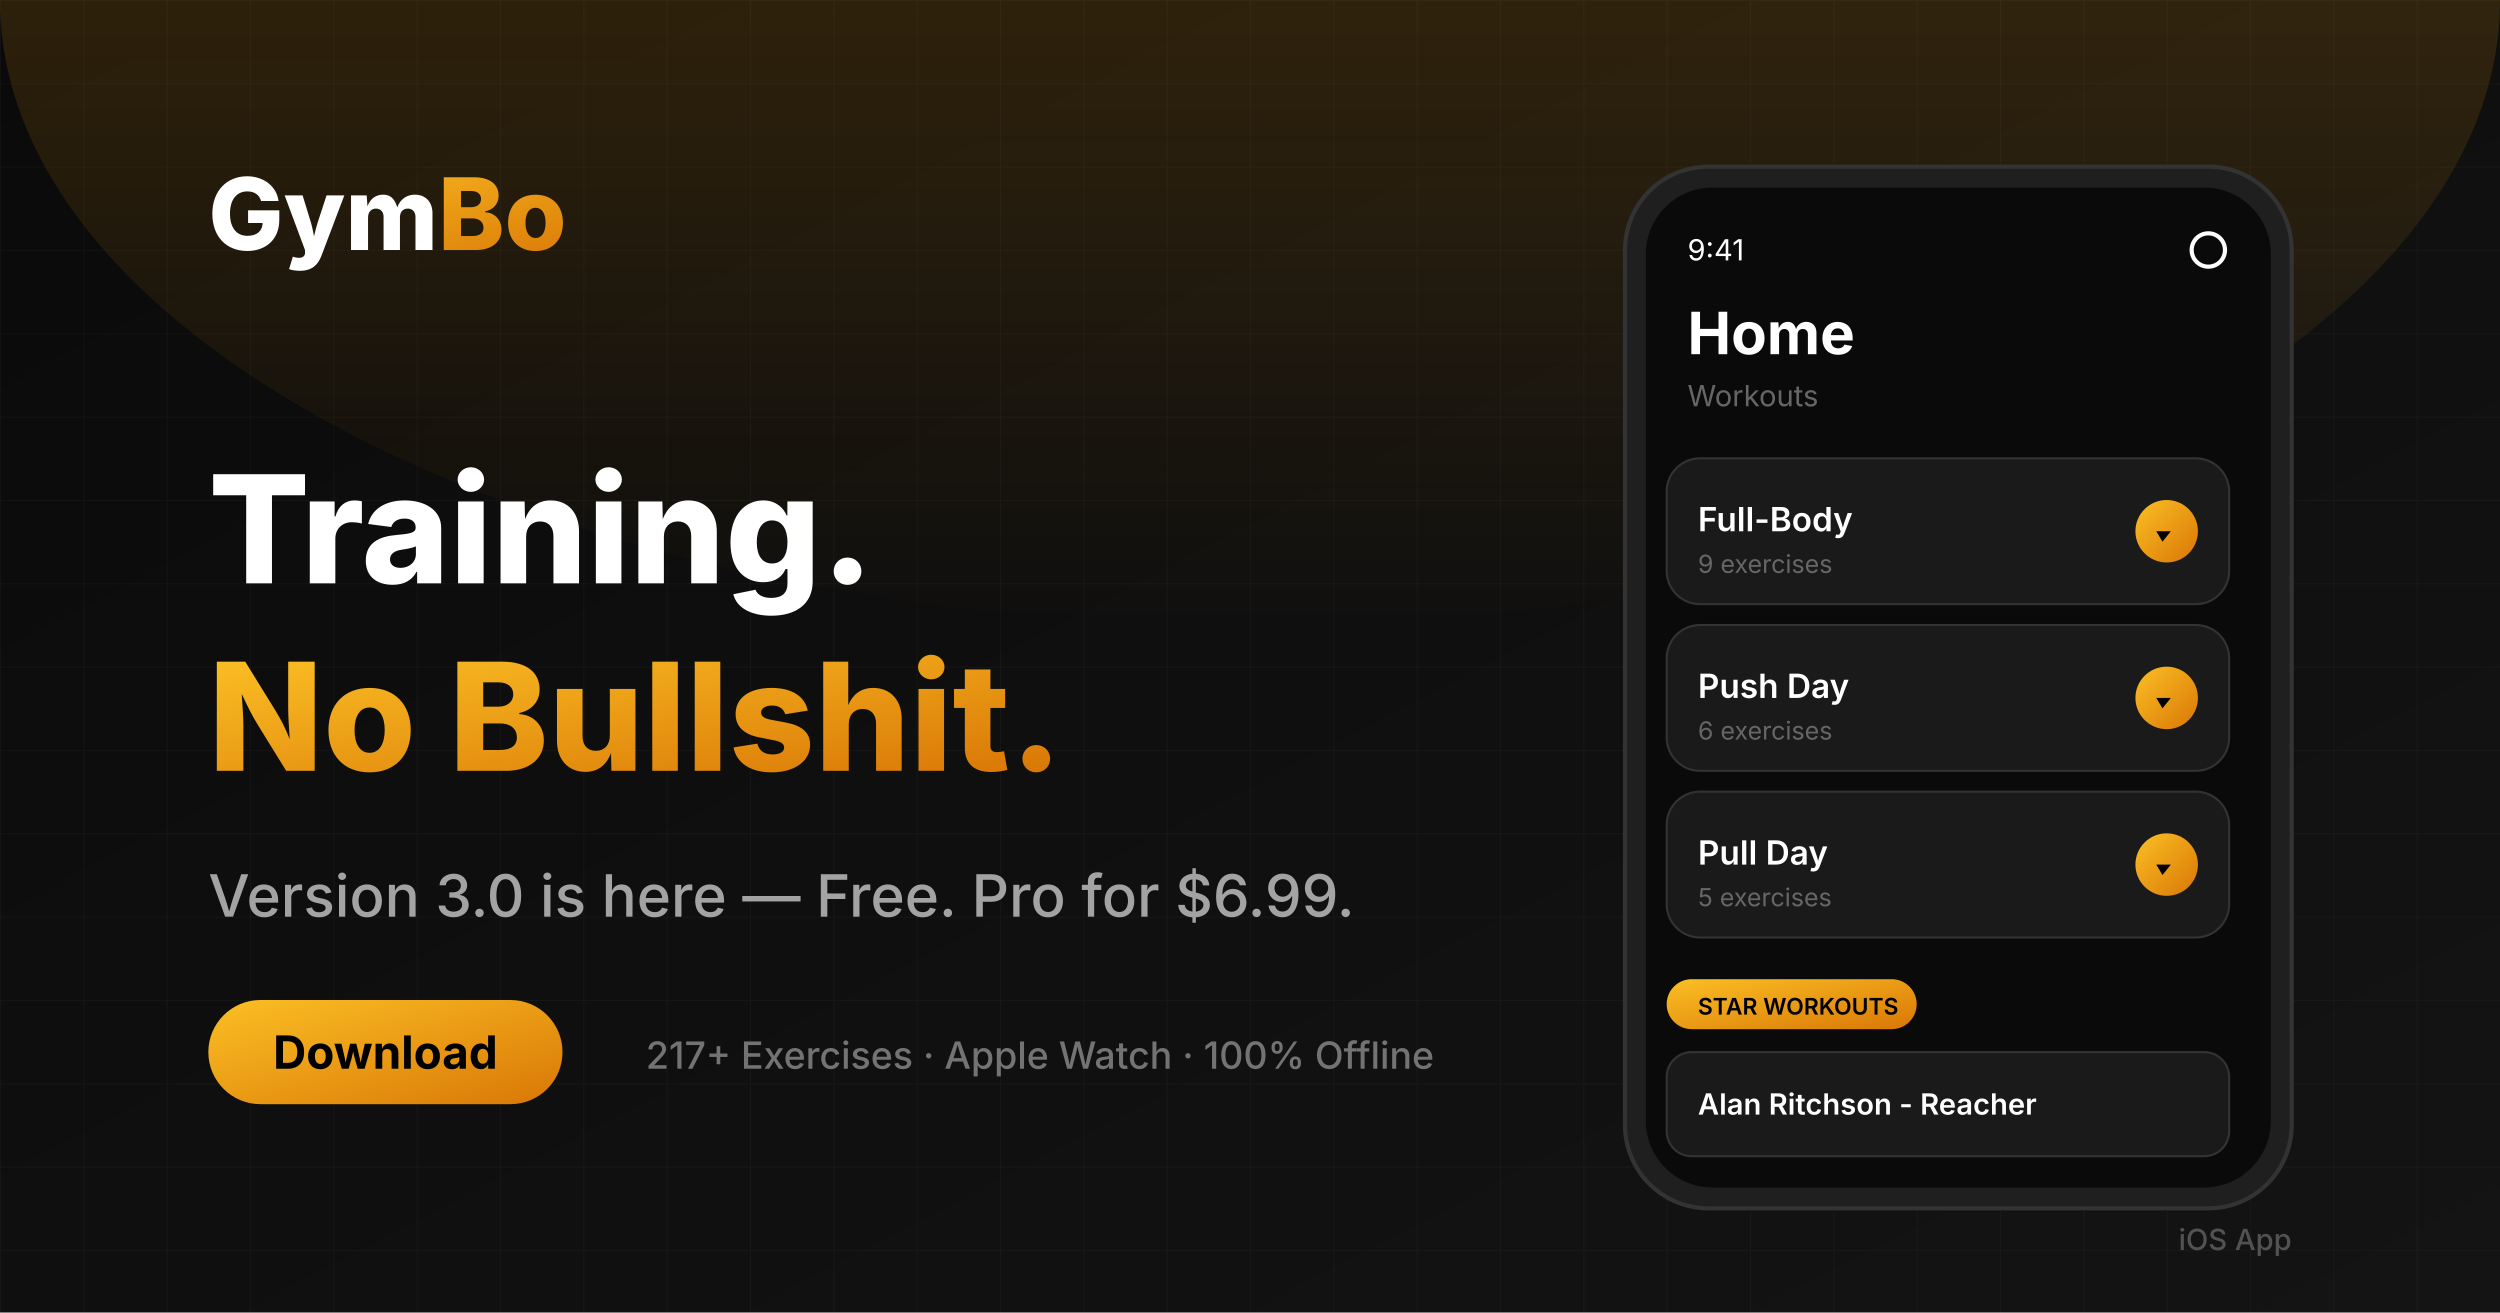
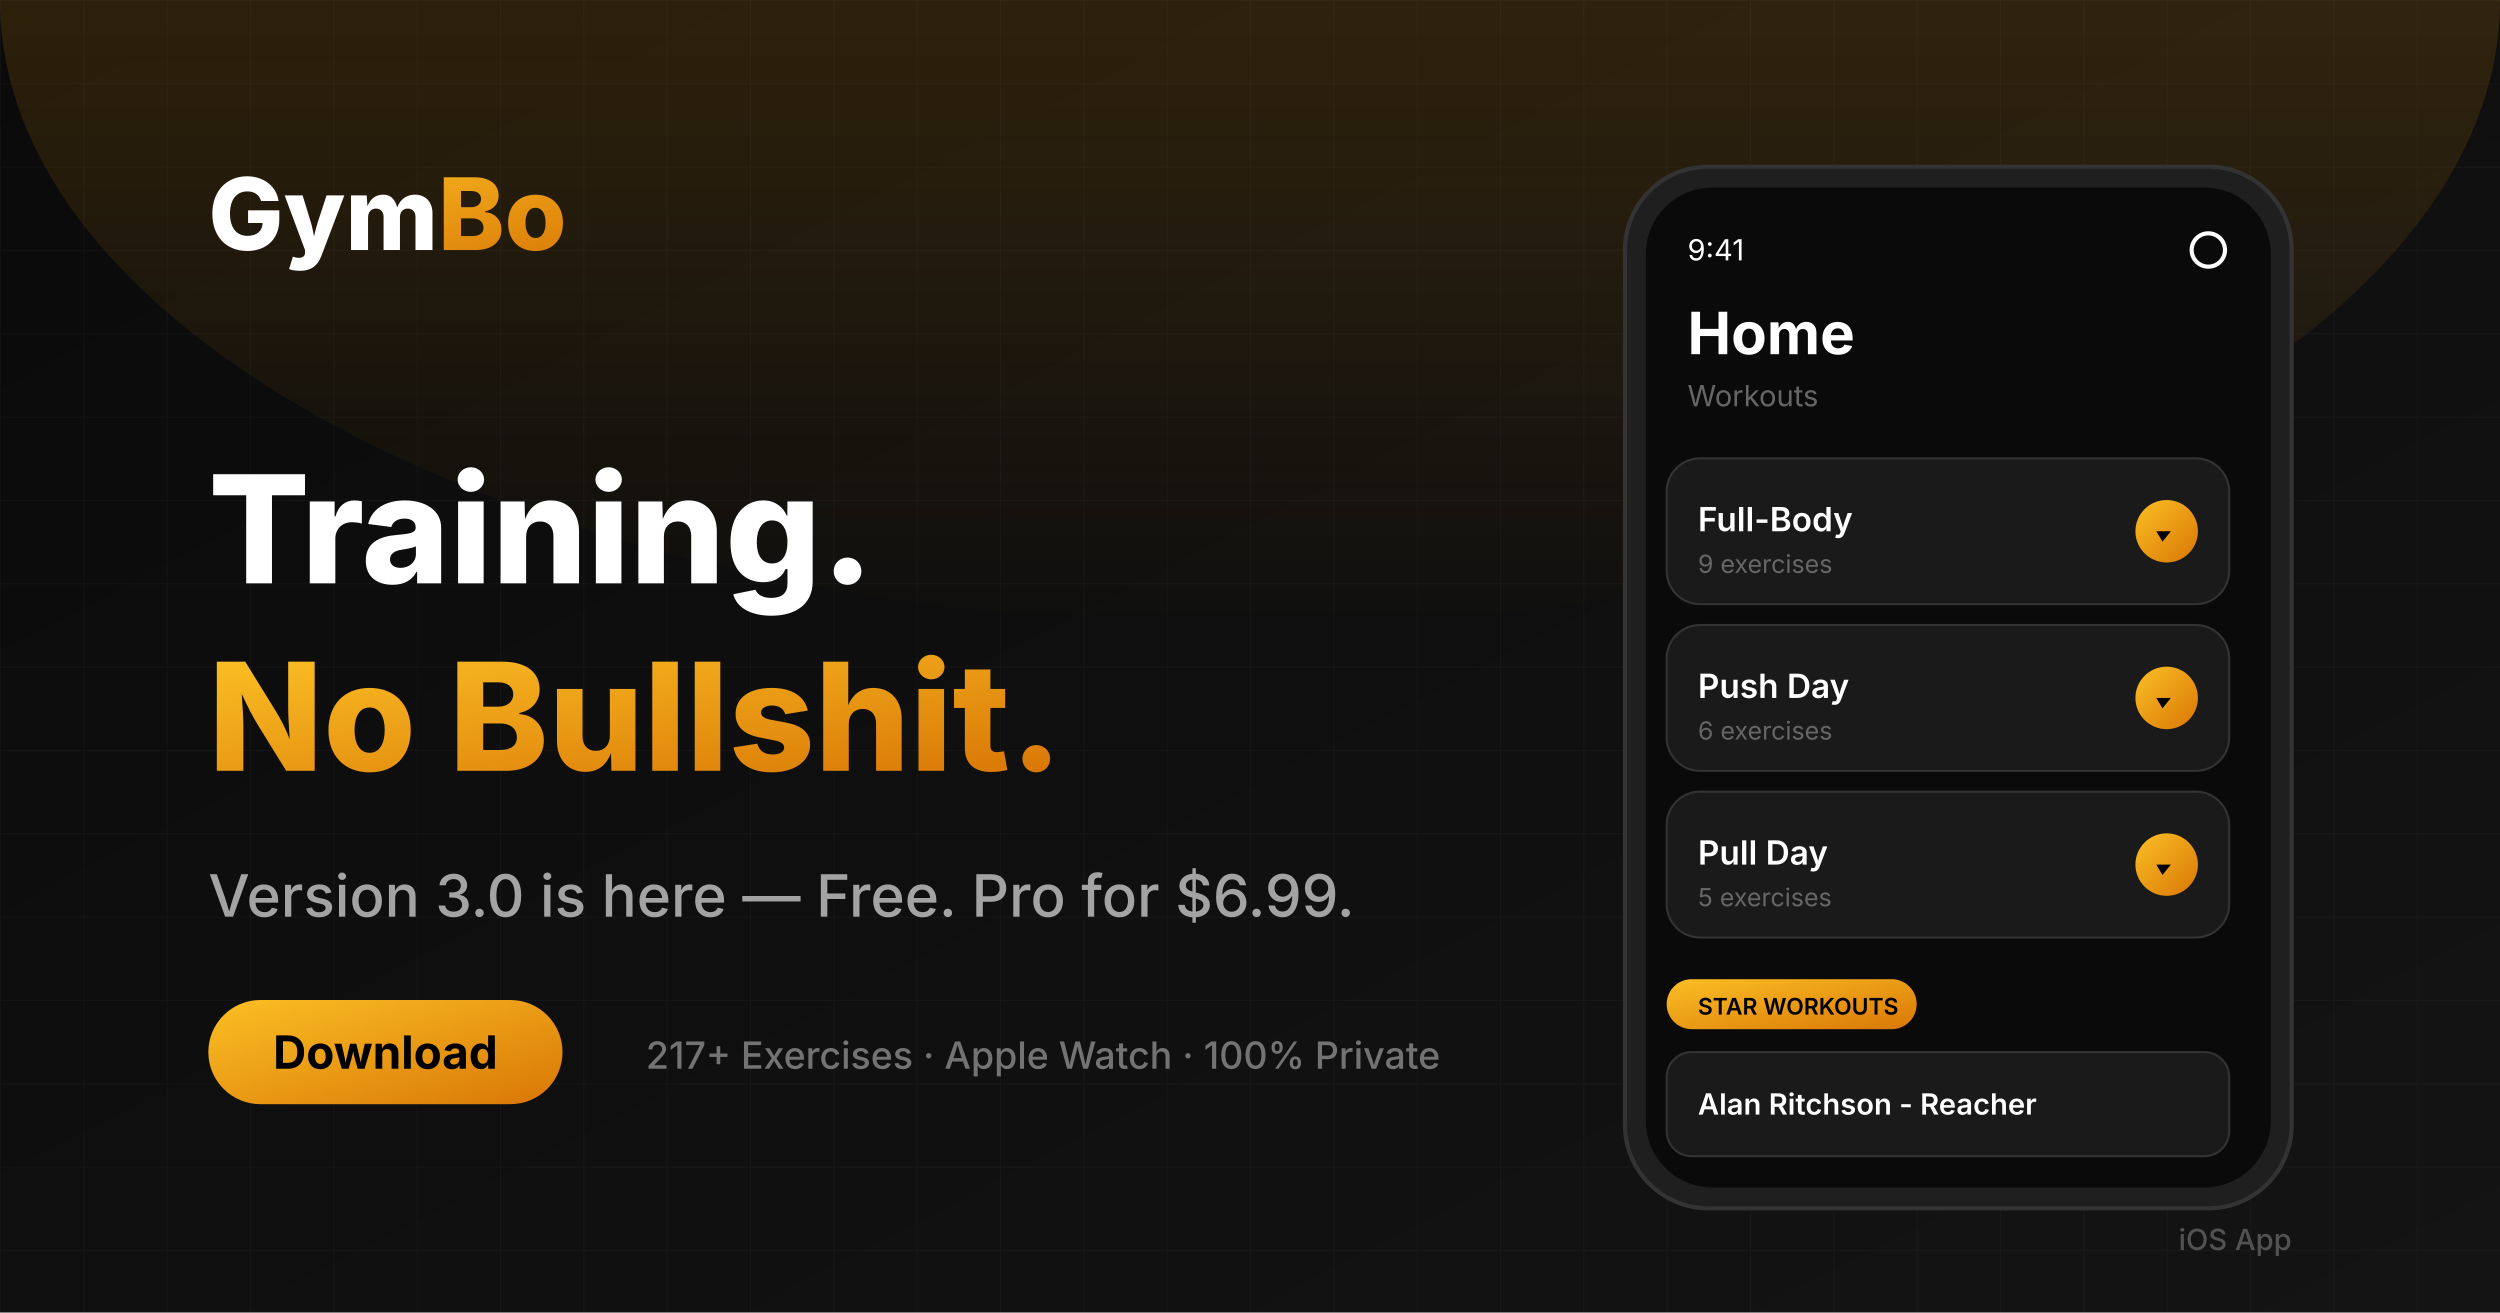
<svg xmlns="http://www.w3.org/2000/svg" viewBox="0 0 1200 630" width="1200" height="630">
  <defs>
    <linearGradient id="bgGrad" x1="0%" y1="0%" x2="100%" y2="100%">
      <stop offset="0%" style="stop-color:#0A0A0A" />
      <stop offset="100%" style="stop-color:#141414" />
    </linearGradient>
    <linearGradient id="accentGrad" x1="0%" y1="0%" x2="100%" y2="100%">
      <stop offset="0%" style="stop-color:#FBBF24" />
      <stop offset="100%" style="stop-color:#D97706" />
    </linearGradient>
    <linearGradient id="glowGrad" x1="50%" y1="0%" x2="50%" y2="100%">
      <stop offset="0%" style="stop-color:#F59E0B;stop-opacity:0.3" />
      <stop offset="100%" style="stop-color:#F59E0B;stop-opacity:0" />
    </linearGradient>
  </defs>
  <rect width="1200" height="630" fill="url(#bgGrad)" />
  <ellipse cx="600" cy="0" rx="600" ry="300" fill="url(#glowGrad)" />
  <pattern id="grid" width="40" height="40" patternUnits="userSpaceOnUse">
    <path d="M 40 0 L 0 0 0 40" fill="none" stroke="rgba(255,255,255,0.03)" stroke-width="1" />
  </pattern>
  <rect width="1200" height="630" fill="url(#grid)" />
  <text x="100" y="120" font-family="Inter, -apple-system, sans-serif" font-size="48" font-weight="800" fill="#FFFFFF">Gym<tspan fill="url(#accentGrad)">Bo</tspan>
  </text>
  <text x="100" y="280" font-family="Inter, -apple-system, sans-serif" font-size="72" font-weight="800" fill="#FFFFFF">Training.</text>
  <text x="100" y="370" font-family="Inter, -apple-system, sans-serif" font-size="72" font-weight="800" fill="url(#accentGrad)">No Bullshit.</text>
  <text x="100" y="440" font-family="Inter, -apple-system, sans-serif" font-size="28" font-weight="500" fill="#A3A3A3">Version 3.0 is here — Free. Pro for $6.99.</text>
  <rect x="100" y="480" width="170" height="50" rx="25" fill="url(#accentGrad)" />
  <text x="185" y="513" font-family="Inter, -apple-system, sans-serif" font-size="22" font-weight="700" fill="#000000" text-anchor="middle">Download</text>
-   <text x="310" y="513" font-family="Inter, -apple-system, sans-serif" font-size="18" font-weight="500" fill="#737373">217+ Exercises · Apple Watch · 100% Offline</text>
+   <text x="310" y="513" font-family="Inter, -apple-system, sans-serif" font-size="18" font-weight="500" fill="#737373">217+ Exercises · Apple Watch · 100% Private</text>
  <g transform="translate(780, 80)">
    <rect x="0" y="0" width="320" height="500" rx="40" fill="#1F1F1F" stroke="#333" stroke-width="2" />
    <rect x="10" y="10" width="300" height="480" rx="32" fill="#0A0A0A" />
    <text x="30" y="45" font-family="Inter, sans-serif" font-size="14" fill="#fff">9:41</text>
    <circle cx="280" cy="40" r="8" fill="none" stroke="#fff" stroke-width="2" />
    <text x="30" y="90" font-family="Inter, sans-serif" font-size="28" font-weight="700" fill="#fff">Home</text>
    <text x="30" y="115" font-family="Inter, sans-serif" font-size="14" fill="#666">Workouts</text>
    <rect x="20" y="140" width="270" height="70" rx="16" fill="#1a1a1a" stroke="#333" stroke-width="1" />
    <text x="35" y="175" font-family="Inter, sans-serif" font-size="16" font-weight="600" fill="#fff">Full-Body</text>
    <text x="35" y="195" font-family="Inter, sans-serif" font-size="12" fill="#666">9 exercises</text>
    <circle cx="260" cy="175" r="15" fill="url(#accentGrad)" />
    <path d="M255 175 L262 175 L258 180 Z" fill="#000" />
    <rect x="20" y="220" width="270" height="70" rx="16" fill="#1a1a1a" stroke="#333" stroke-width="1" />
    <text x="35" y="255" font-family="Inter, sans-serif" font-size="16" font-weight="600" fill="#fff">Push Day</text>
    <text x="35" y="275" font-family="Inter, sans-serif" font-size="12" fill="#666">6 exercises</text>
    <circle cx="260" cy="255" r="15" fill="url(#accentGrad)" />
    <path d="M255 255 L262 255 L258 260 Z" fill="#000" />
    <rect x="20" y="300" width="270" height="70" rx="16" fill="#1a1a1a" stroke="#333" stroke-width="1" />
    <text x="35" y="335" font-family="Inter, sans-serif" font-size="16" font-weight="600" fill="#fff">Pull Day</text>
    <text x="35" y="355" font-family="Inter, sans-serif" font-size="12" fill="#666">5 exercises</text>
    <circle cx="260" cy="335" r="15" fill="url(#accentGrad)" />
    <path d="M255 335 L262 335 L258 340 Z" fill="#000" />
    <rect x="20" y="390" width="120" height="24" rx="12" fill="url(#accentGrad)" />
    <text x="35" y="407" font-family="Inter, sans-serif" font-size="11" font-weight="600" fill="#000">STAR WORKOUTS</text>
    <rect x="20" y="425" width="270" height="50" rx="12" fill="#1a1a1a" stroke="#333" stroke-width="1" />
    <text x="35" y="455" font-family="Inter, sans-serif" font-size="14" font-weight="600" fill="#fff">Alan Ritchson - Reacher</text>
  </g>
  <text x="1100" y="600" font-family="Inter, -apple-system, sans-serif" font-size="14" font-weight="500" fill="#525252" text-anchor="end">iOS App</text>
</svg>
